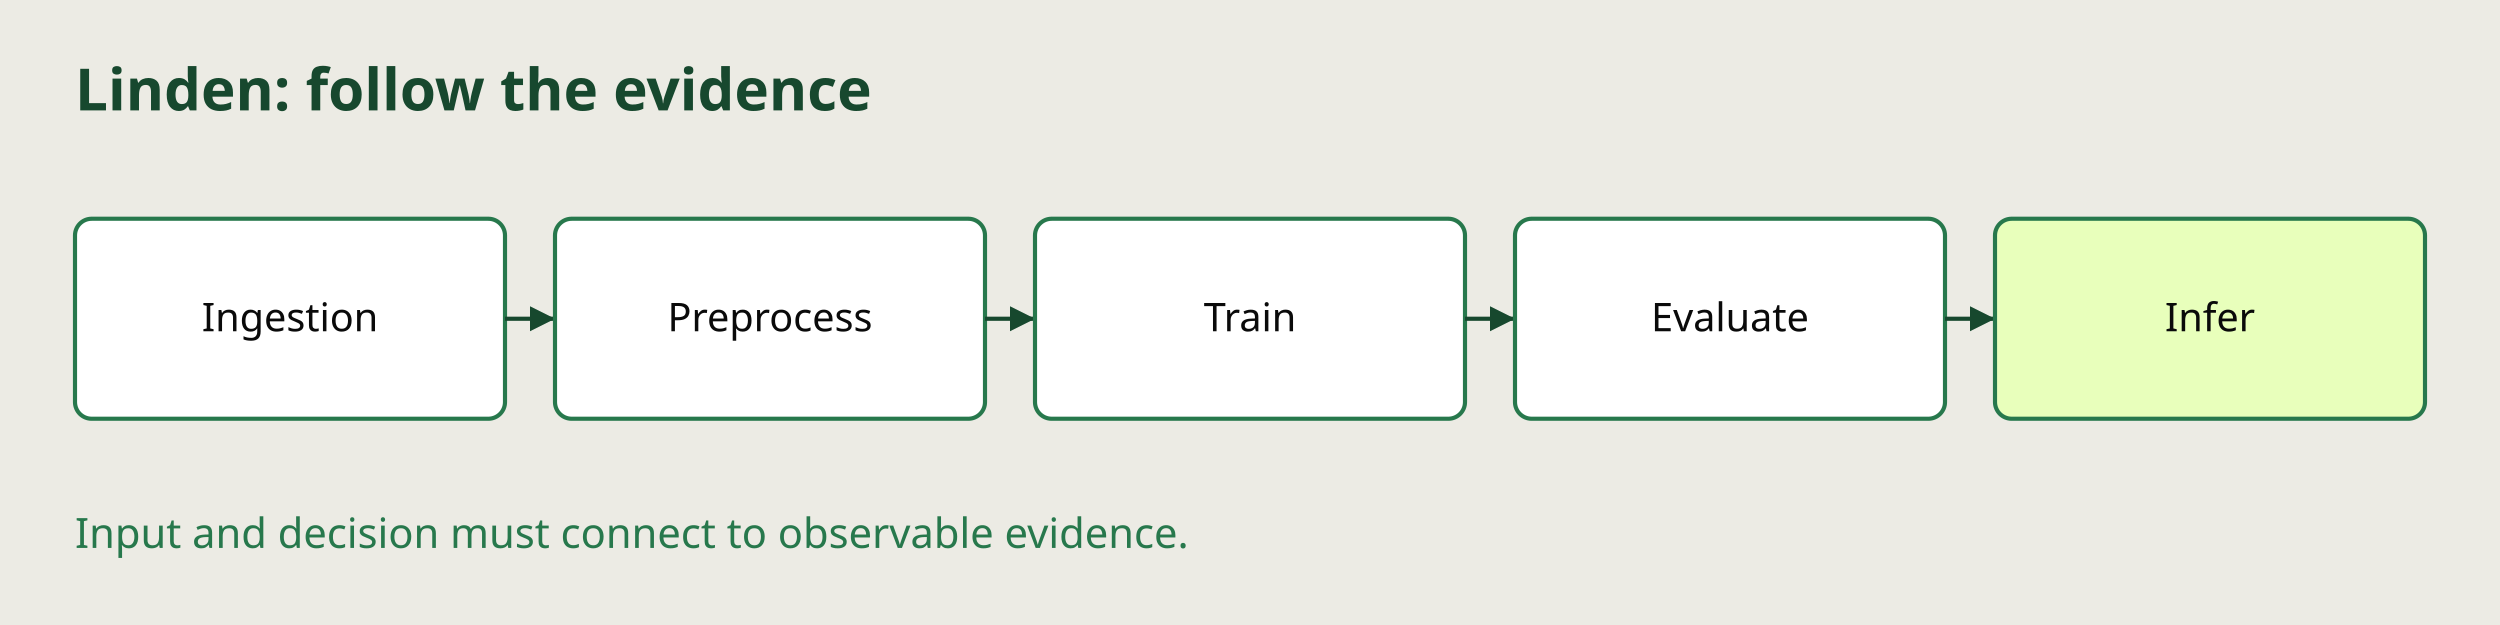
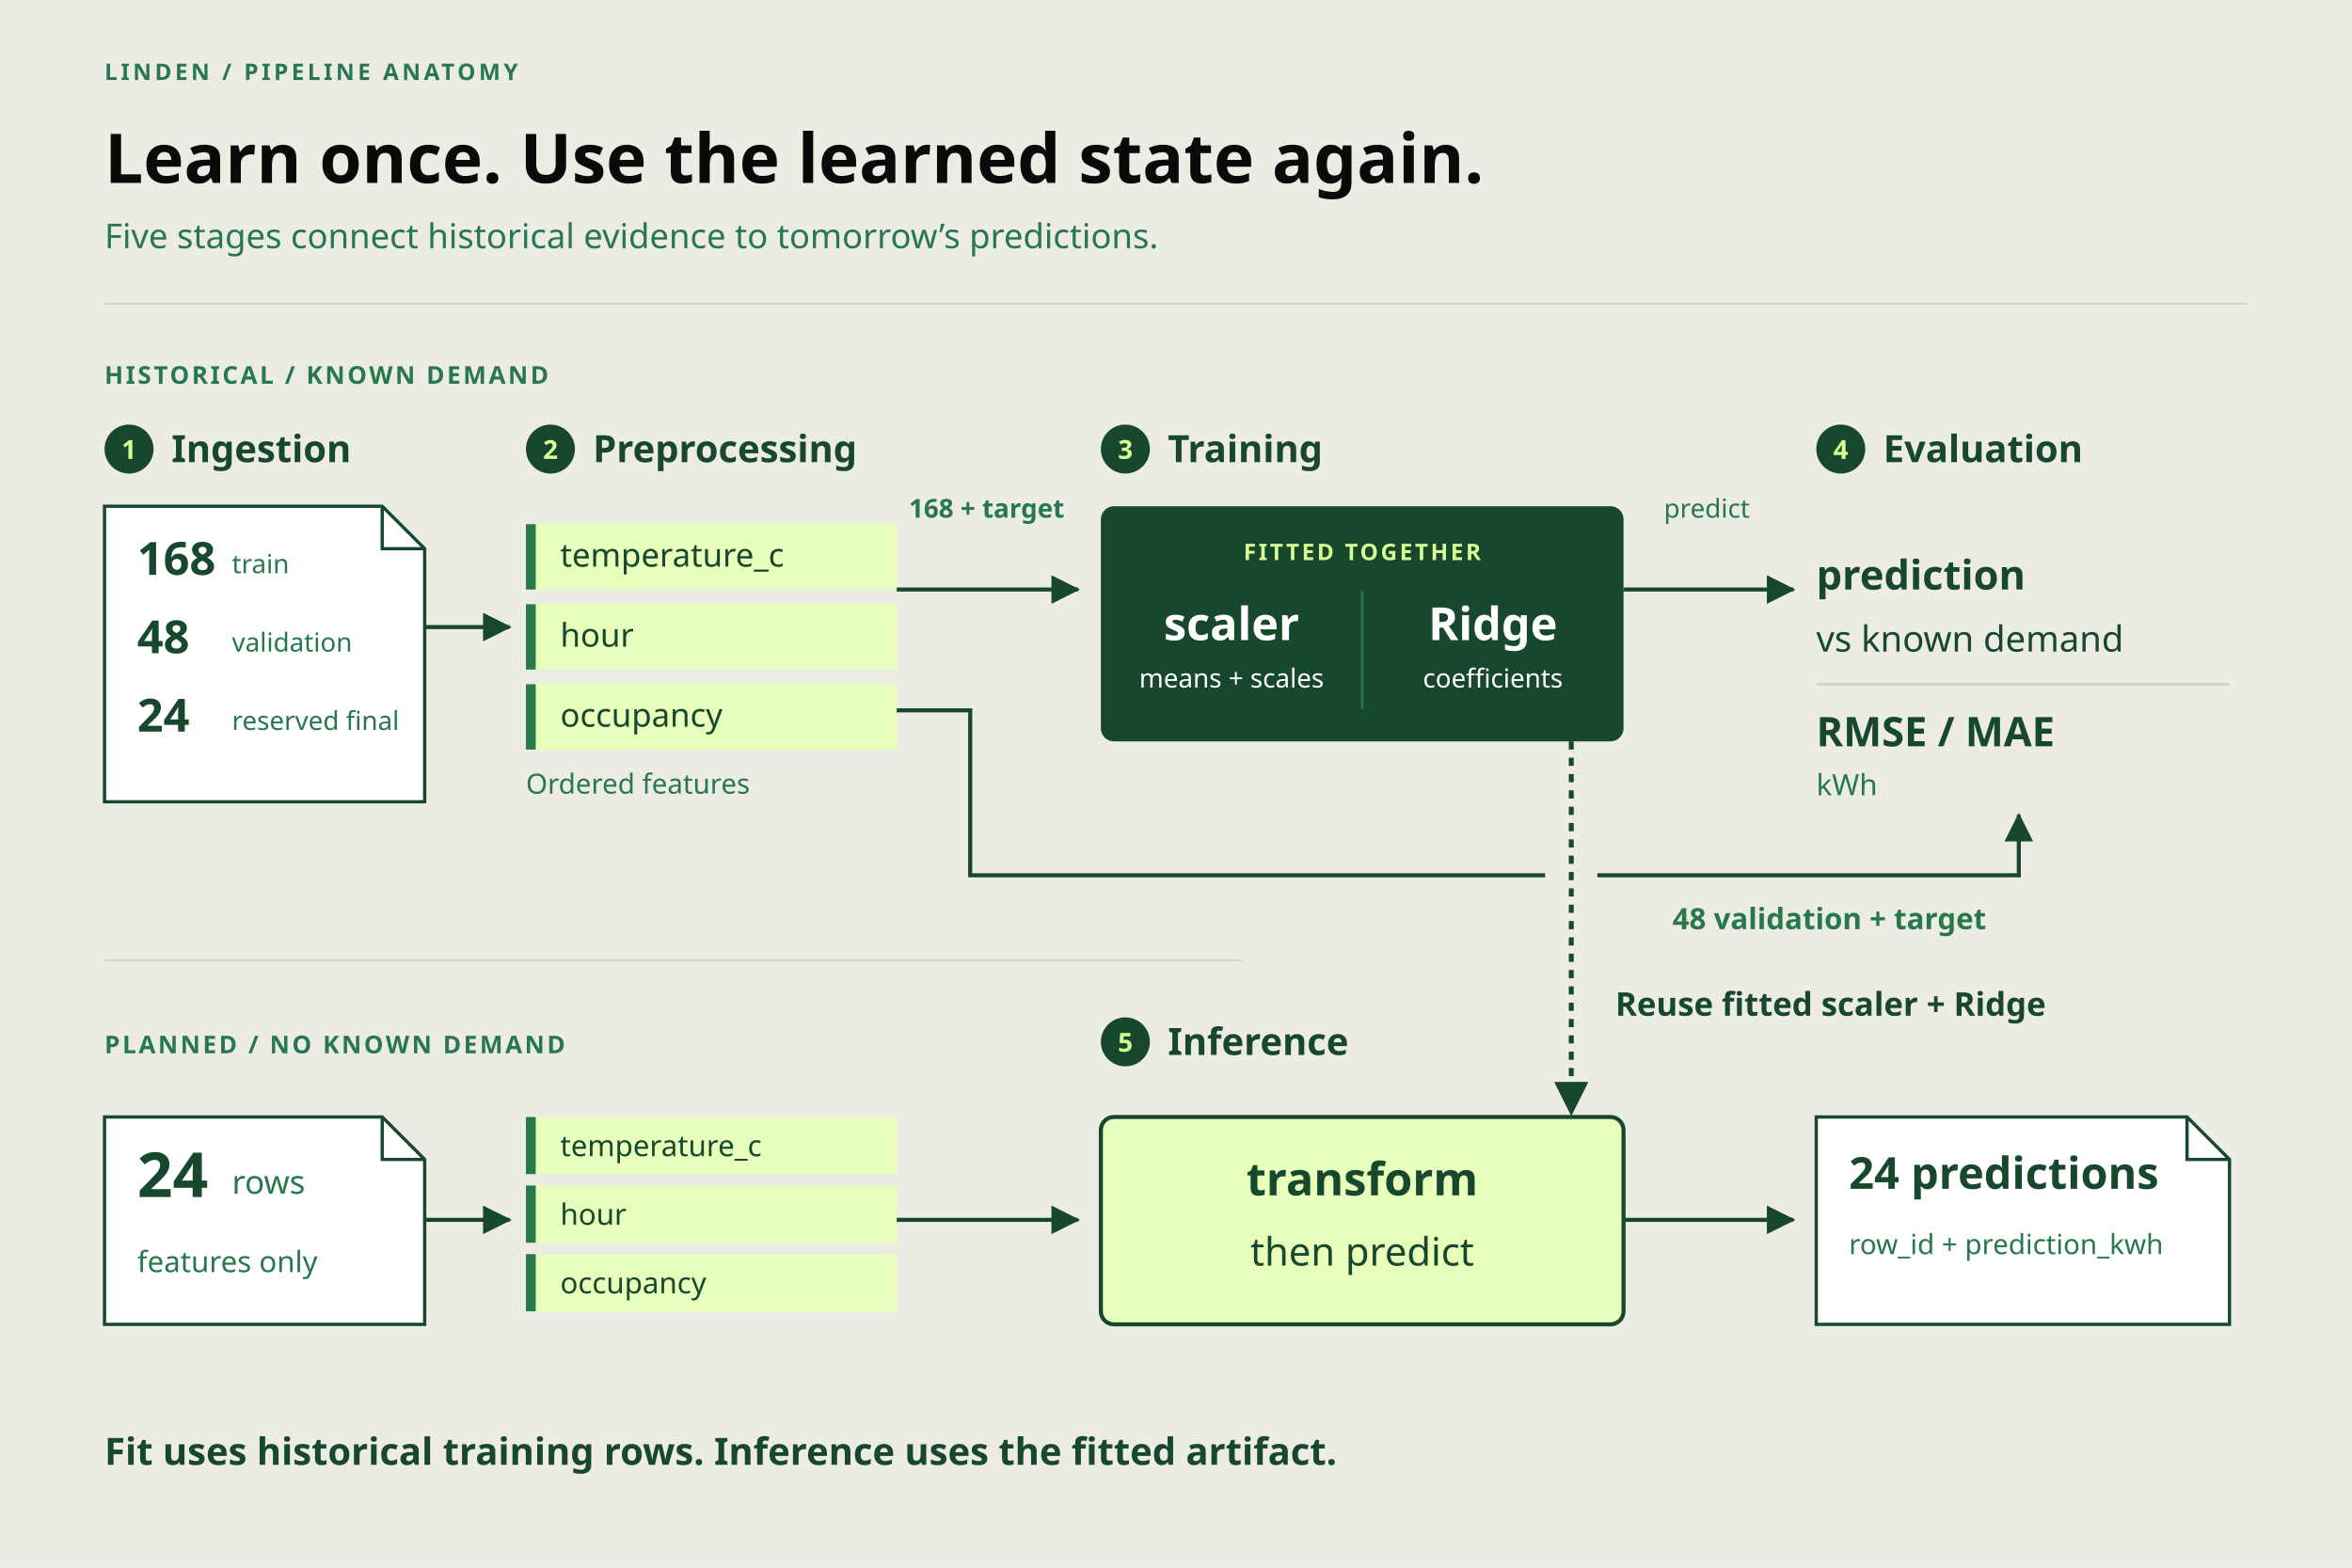
- <svg xmlns="http://www.w3.org/2000/svg" width="1200" height="300" viewBox="0 0 1200 300">
+ <svg xmlns="http://www.w3.org/2000/svg" width="1440" height="960" viewBox="0 0 1440 960" role="img" aria-labelledby="title desc">
  <defs>
-     <marker id="a" markerWidth="6" markerHeight="6" refX="6" refY="3" orient="auto">
-       <path d="M0 0 L6 3 L0 6" fill="#17482E" />
+     <marker id="arrow-forest" markerWidth="7" markerHeight="7" refX="6.5" refY="3.5" orient="auto">
+       <path d="M0 0 L7 3.5 L0 7 Z" fill="#17482E" />
+     </marker>
+     <marker id="arrow-green" markerWidth="7" markerHeight="7" refX="6.5" refY="3.5" orient="auto">
+       <path d="M0 0 L7 3.5 L0 7 Z" fill="#27784C" />
+     </marker>
+     <marker id="arrow-white" markerWidth="7" markerHeight="7" refX="6.5" refY="3.5" orient="auto">
+       <path d="M0 0 L7 3.5 L0 7 Z" fill="#FFFFFF" />
+     </marker>
+     <marker id="arrow-red" markerWidth="7" markerHeight="7" refX="6.5" refY="3.5" orient="auto">
+       <path d="M0 0 L7 3.5 L0 7 Z" fill="#B91C1C" />
+     </marker>
+     <marker id="arrow-gray" markerWidth="7" markerHeight="7" refX="6.5" refY="3.5" orient="auto">
+       <path d="M0 0 L7 3.5 L0 7 Z" fill="#D0D0C4" />
    </marker>
  </defs>
-   <rect width="1200" height="300" fill="#ECEBE4" />
+   <rect width="1440" height="960" fill="#ECEBE4" />
  <g font-family="sans-serif">
-     <text x="36" y="53" font-size="28" fill="#17482E" font-weight="bold">Linden: follow the evidence</text>
-     <rect x="36.0" y="105" width="206.4" height="96" rx="8" fill="#FFFFFF" stroke="#27784C" stroke-width="2" />
-     <text x="139.2" y="159" font-size="19" text-anchor="middle" fill="#0A0A0A">Ingestion</text>
-     <path d="M242.4 153 L266.4 153" stroke="#17482E" stroke-width="2" marker-end="url(#a)" />
-     <rect x="266.4" y="105" width="206.4" height="96" rx="8" fill="#FFFFFF" stroke="#27784C" stroke-width="2" />
-     <text x="369.6" y="159" font-size="19" text-anchor="middle" fill="#0A0A0A">Preprocess</text>
-     <path d="M472.8 153 L496.8 153" stroke="#17482E" stroke-width="2" marker-end="url(#a)" />
-     <rect x="496.8" y="105" width="206.4" height="96" rx="8" fill="#FFFFFF" stroke="#27784C" stroke-width="2" />
-     <text x="600.0" y="159" font-size="19" text-anchor="middle" fill="#0A0A0A">Train</text>
-     <path d="M703.2 153 L727.2 153" stroke="#17482E" stroke-width="2" marker-end="url(#a)" />
-     <rect x="727.2" y="105" width="206.4" height="96" rx="8" fill="#FFFFFF" stroke="#27784C" stroke-width="2" />
-     <text x="830.4" y="159" font-size="19" text-anchor="middle" fill="#0A0A0A">Evaluate</text>
-     <path d="M933.6 153 L957.6 153" stroke="#17482E" stroke-width="2" marker-end="url(#a)" />
-     <rect x="957.6" y="105" width="206.4" height="96" rx="8" fill="#E8FFBB" stroke="#27784C" stroke-width="2" />
-     <text x="1060.8" y="159" font-size="19" text-anchor="middle" fill="#0A0A0A">Infer</text>
-     <text x="36" y="263" font-size="20" fill="#27784C">Input and decision must connect to observable evidence.</text>
+     <text x="64" y="49" font-size="14" fill="#27784C" font-weight="700" text-anchor="start" letter-spacing="2">LINDEN / PIPELINE ANATOMY</text>
+     <text x="64" y="112" font-size="42" fill="#0A0A0A" font-weight="700" text-anchor="start">Learn once. Use the learned state again.</text>
+     <text x="64" y="152" font-size="21" fill="#27784C" font-weight="400" text-anchor="start">Five stages connect historical evidence to tomorrow’s predictions.</text>
+     <path d="M64 186 L1376 186" fill="none" stroke="#D0D0C4" stroke-width="1" stroke-linejoin="miter" />
+     <text x="64" y="235" font-size="15" fill="#27784C" font-weight="700" text-anchor="start" letter-spacing="1.5">HISTORICAL / KNOWN DEMAND</text>
+     <circle cx="79" cy="275" r="15" fill="#17482E" stroke="none" stroke-width="2" />
+     <text x="79" y="281" font-size="16" fill="#D7FF94" font-weight="700" text-anchor="middle">1</text>
+     <text x="105" y="283" font-size="23" fill="#17482E" font-weight="700" text-anchor="start">Ingestion</text>
+     <path d="M64 310 L234 310 L260 336 L260 491 L64 491 Z" fill="#FFFFFF" stroke="#17482E" stroke-width="2" />
+     <path d="M234 310 L234 336 L260 336" fill="none" stroke="#17482E" stroke-width="2" stroke-linejoin="miter" />
+     <text x="84" y="352" font-size="28" fill="#17482E" font-weight="700" text-anchor="start">168</text>
+     <text x="142" y="351" font-size="16" fill="#27784C" font-weight="400" text-anchor="start">train</text>
+     <text x="84" y="400" font-size="28" fill="#17482E" font-weight="700" text-anchor="start">48</text>
+     <text x="142" y="399" font-size="16" fill="#27784C" font-weight="400" text-anchor="start">validation</text>
+     <text x="84" y="448" font-size="28" fill="#17482E" font-weight="700" text-anchor="start">24</text>
+     <text x="142" y="447" font-size="16" fill="#27784C" font-weight="400" text-anchor="start">reserved final</text>
+     <path d="M260 384 L312 384" fill="none" stroke="#17482E" stroke-width="2.5" stroke-linejoin="miter" marker-end="url(#arrow-forest)" />
+     <circle cx="337" cy="275" r="15" fill="#17482E" stroke="none" stroke-width="2" />
+     <text x="337" y="281" font-size="16" fill="#D7FF94" font-weight="700" text-anchor="middle">2</text>
+     <text x="363" y="283" font-size="23" fill="#17482E" font-weight="700" text-anchor="start">Preprocessing</text>
+     <rect x="322" y="321" width="227" height="40" rx="0" fill="#E8FFBB" stroke="none" stroke-width="1.5" />
+     <rect x="322" y="321" width="6" height="40" rx="0" fill="#27784C" stroke="none" stroke-width="1.5" />
+     <text x="343" y="347" font-size="20" fill="#17482E" font-weight="400" text-anchor="start">temperature_c</text>
+     <rect x="322" y="370" width="227" height="40" rx="0" fill="#E8FFBB" stroke="none" stroke-width="1.5" />
+     <rect x="322" y="370" width="6" height="40" rx="0" fill="#27784C" stroke="none" stroke-width="1.5" />
+     <text x="343" y="396" font-size="20" fill="#17482E" font-weight="400" text-anchor="start">hour</text>
+     <rect x="322" y="419" width="227" height="40" rx="0" fill="#E8FFBB" stroke="none" stroke-width="1.5" />
+     <rect x="322" y="419" width="6" height="40" rx="0" fill="#27784C" stroke="none" stroke-width="1.5" />
+     <text x="343" y="445" font-size="20" fill="#17482E" font-weight="400" text-anchor="start">occupancy</text>
+     <text x="322" y="486" font-size="17" fill="#27784C" font-weight="400" text-anchor="start">Ordered features</text>
+     <path d="M549 361 L660 361" fill="none" stroke="#17482E" stroke-width="2.5" stroke-linejoin="miter" marker-end="url(#arrow-forest)" />
+     <text x="604" y="317" font-size="16" fill="#27784C" font-weight="600" text-anchor="middle">168 + target</text>
+     <circle cx="689" cy="275" r="15" fill="#17482E" stroke="none" stroke-width="2" />
+     <text x="689" y="281" font-size="16" fill="#D7FF94" font-weight="700" text-anchor="middle">3</text>
+     <text x="715" y="283" font-size="23" fill="#17482E" font-weight="700" text-anchor="start">Training</text>
+     <rect x="674" y="310" width="320" height="144" rx="8" fill="#17482E" stroke="none" stroke-width="1.5" />
+     <text x="834.0" y="343" font-size="14" fill="#D7FF94" font-weight="700" text-anchor="middle" letter-spacing="1.5">FITTED TOGETHER</text>
+     <path d="M834.0 362 L834.0 434" fill="none" stroke="#27784C" stroke-width="1.5" stroke-linejoin="miter" />
+     <text x="754.0" y="392" font-size="28" fill="#FFFFFF" font-weight="700" text-anchor="middle">scaler</text>
+     <text x="914.0" y="392" font-size="28" fill="#FFFFFF" font-weight="700" text-anchor="middle">Ridge</text>
+     <text x="754.0" y="421" font-size="16" fill="#FFFFFF" font-weight="400" text-anchor="middle">means + scales</text>
+     <text x="914.0" y="421" font-size="16" fill="#FFFFFF" font-weight="400" text-anchor="middle">coefficients</text>
+     <path d="M994 361 L1098 361" fill="none" stroke="#17482E" stroke-width="2.5" stroke-linejoin="miter" marker-end="url(#arrow-forest)" />
+     <text x="1045" y="317" font-size="16" fill="#27784C" font-weight="400" text-anchor="middle">predict</text>
+     <circle cx="1127" cy="275" r="15" fill="#17482E" stroke="none" stroke-width="2" />
+     <text x="1127" y="281" font-size="16" fill="#D7FF94" font-weight="700" text-anchor="middle">4</text>
+     <text x="1153" y="283" font-size="23" fill="#17482E" font-weight="700" text-anchor="start">Evaluation</text>
+     <text x="1112" y="361" font-size="25" fill="#17482E" font-weight="700" text-anchor="start">prediction</text>
+     <text x="1112" y="399" font-size="22" fill="#17482E" font-weight="400" text-anchor="start">vs known demand</text>
+     <path d="M1112 419 L1365 419" fill="none" stroke="#D0D0C4" stroke-width="1.5" stroke-linejoin="miter" />
+     <text x="1112" y="457" font-size="25" fill="#17482E" font-weight="700" text-anchor="start">RMSE / MAE</text>
+     <text x="1112" y="487" font-size="18" fill="#27784C" font-weight="400" text-anchor="start">kWh</text>
+     <path d="M549 435 L594 435 L594 536 L946 536" fill="none" stroke="#17482E" stroke-width="2.5" stroke-linejoin="miter" />
+     <path d="M978 536 L1236 536 L1236 499" fill="none" stroke="#17482E" stroke-width="2.5" stroke-linejoin="miter" marker-end="url(#arrow-forest)" />
+     <text x="1120" y="569" font-size="18" fill="#27784C" font-weight="600" text-anchor="middle">48 validation + target</text>
+     <path d="M962 454 L962 682" fill="none" stroke="#17482E" stroke-width="3" stroke-linejoin="miter" marker-end="url(#arrow-forest)" stroke-dasharray="5 5" />
+     <text x="989" y="622" font-size="20" fill="#17482E" font-weight="700" text-anchor="start">Reuse fitted scaler + Ridge</text>
+     <path d="M64 588 L760 588" fill="none" stroke="#D0D0C4" stroke-width="1" stroke-linejoin="miter" />
+     <text x="64" y="645" font-size="15" fill="#27784C" font-weight="700" text-anchor="start" letter-spacing="1.5">PLANNED / NO KNOWN DEMAND</text>
+     <path d="M64 684 L234 684 L260 710 L260 811 L64 811 Z" fill="#FFFFFF" stroke="#17482E" stroke-width="2" />
+     <path d="M234 684 L234 710 L260 710" fill="none" stroke="#17482E" stroke-width="2" stroke-linejoin="miter" />
+     <text x="84" y="733" font-size="38" fill="#17482E" font-weight="700" text-anchor="start">24</text>
+     <text x="142" y="731" font-size="20" fill="#27784C" font-weight="400" text-anchor="start">rows</text>
+     <text x="84" y="779" font-size="18" fill="#27784C" font-weight="400" text-anchor="start">features only</text>
+     <path d="M260 747 L312 747" fill="none" stroke="#17482E" stroke-width="2.5" stroke-linejoin="miter" marker-end="url(#arrow-forest)" />
+     <rect x="322" y="684" width="227" height="35" rx="0" fill="#E8FFBB" stroke="none" stroke-width="1.5" />
+     <rect x="322" y="684" width="6" height="35" rx="0" fill="#27784C" stroke="none" stroke-width="1.5" />
+     <text x="343" y="708" font-size="18" fill="#17482E" font-weight="400" text-anchor="start">temperature_c</text>
+     <rect x="322" y="726" width="227" height="35" rx="0" fill="#E8FFBB" stroke="none" stroke-width="1.5" />
+     <rect x="322" y="726" width="6" height="35" rx="0" fill="#27784C" stroke="none" stroke-width="1.5" />
+     <text x="343" y="750" font-size="18" fill="#17482E" font-weight="400" text-anchor="start">hour</text>
+     <rect x="322" y="768" width="227" height="35" rx="0" fill="#E8FFBB" stroke="none" stroke-width="1.5" />
+     <rect x="322" y="768" width="6" height="35" rx="0" fill="#27784C" stroke="none" stroke-width="1.5" />
+     <text x="343" y="792" font-size="18" fill="#17482E" font-weight="400" text-anchor="start">occupancy</text>
+     <path d="M549 747 L660 747" fill="none" stroke="#17482E" stroke-width="2.5" stroke-linejoin="miter" marker-end="url(#arrow-forest)" />
+     <circle cx="689" cy="638" r="15" fill="#17482E" stroke="none" stroke-width="2" />
+     <text x="689" y="644" font-size="16" fill="#D7FF94" font-weight="700" text-anchor="middle">5</text>
+     <text x="715" y="646" font-size="23" fill="#17482E" font-weight="700" text-anchor="start">Inference</text>
+     <rect x="674" y="684" width="320" height="127" rx="8" fill="#E8FFBB" stroke="#17482E" stroke-width="2.5" />
+     <text x="834" y="732" font-size="28" fill="#17482E" font-weight="700" text-anchor="middle">transform</text>
+     <text x="834" y="775" font-size="24" fill="#17482E" font-weight="400" text-anchor="middle">then predict</text>
+     <path d="M994 747 L1098 747" fill="none" stroke="#17482E" stroke-width="2.5" stroke-linejoin="miter" marker-end="url(#arrow-forest)" />
+     <path d="M1112 684 L1339 684 L1365 710 L1365 811 L1112 811 Z" fill="#FFFFFF" stroke="#17482E" stroke-width="2" />
+     <path d="M1339 684 L1339 710 L1365 710" fill="none" stroke="#17482E" stroke-width="2" stroke-linejoin="miter" />
+     <text x="1132" y="728" font-size="27" fill="#17482E" font-weight="700" text-anchor="start">24 predictions</text>
+     <text x="1132" y="768" font-size="17" fill="#27784C" font-weight="400" text-anchor="start">row_id + prediction_kwh</text>
+     <text x="64" y="897" font-size="23" fill="#17482E" font-weight="600" text-anchor="start">Fit uses historical training rows. Inference uses the fitted artifact.</text>
  </g>
</svg>
